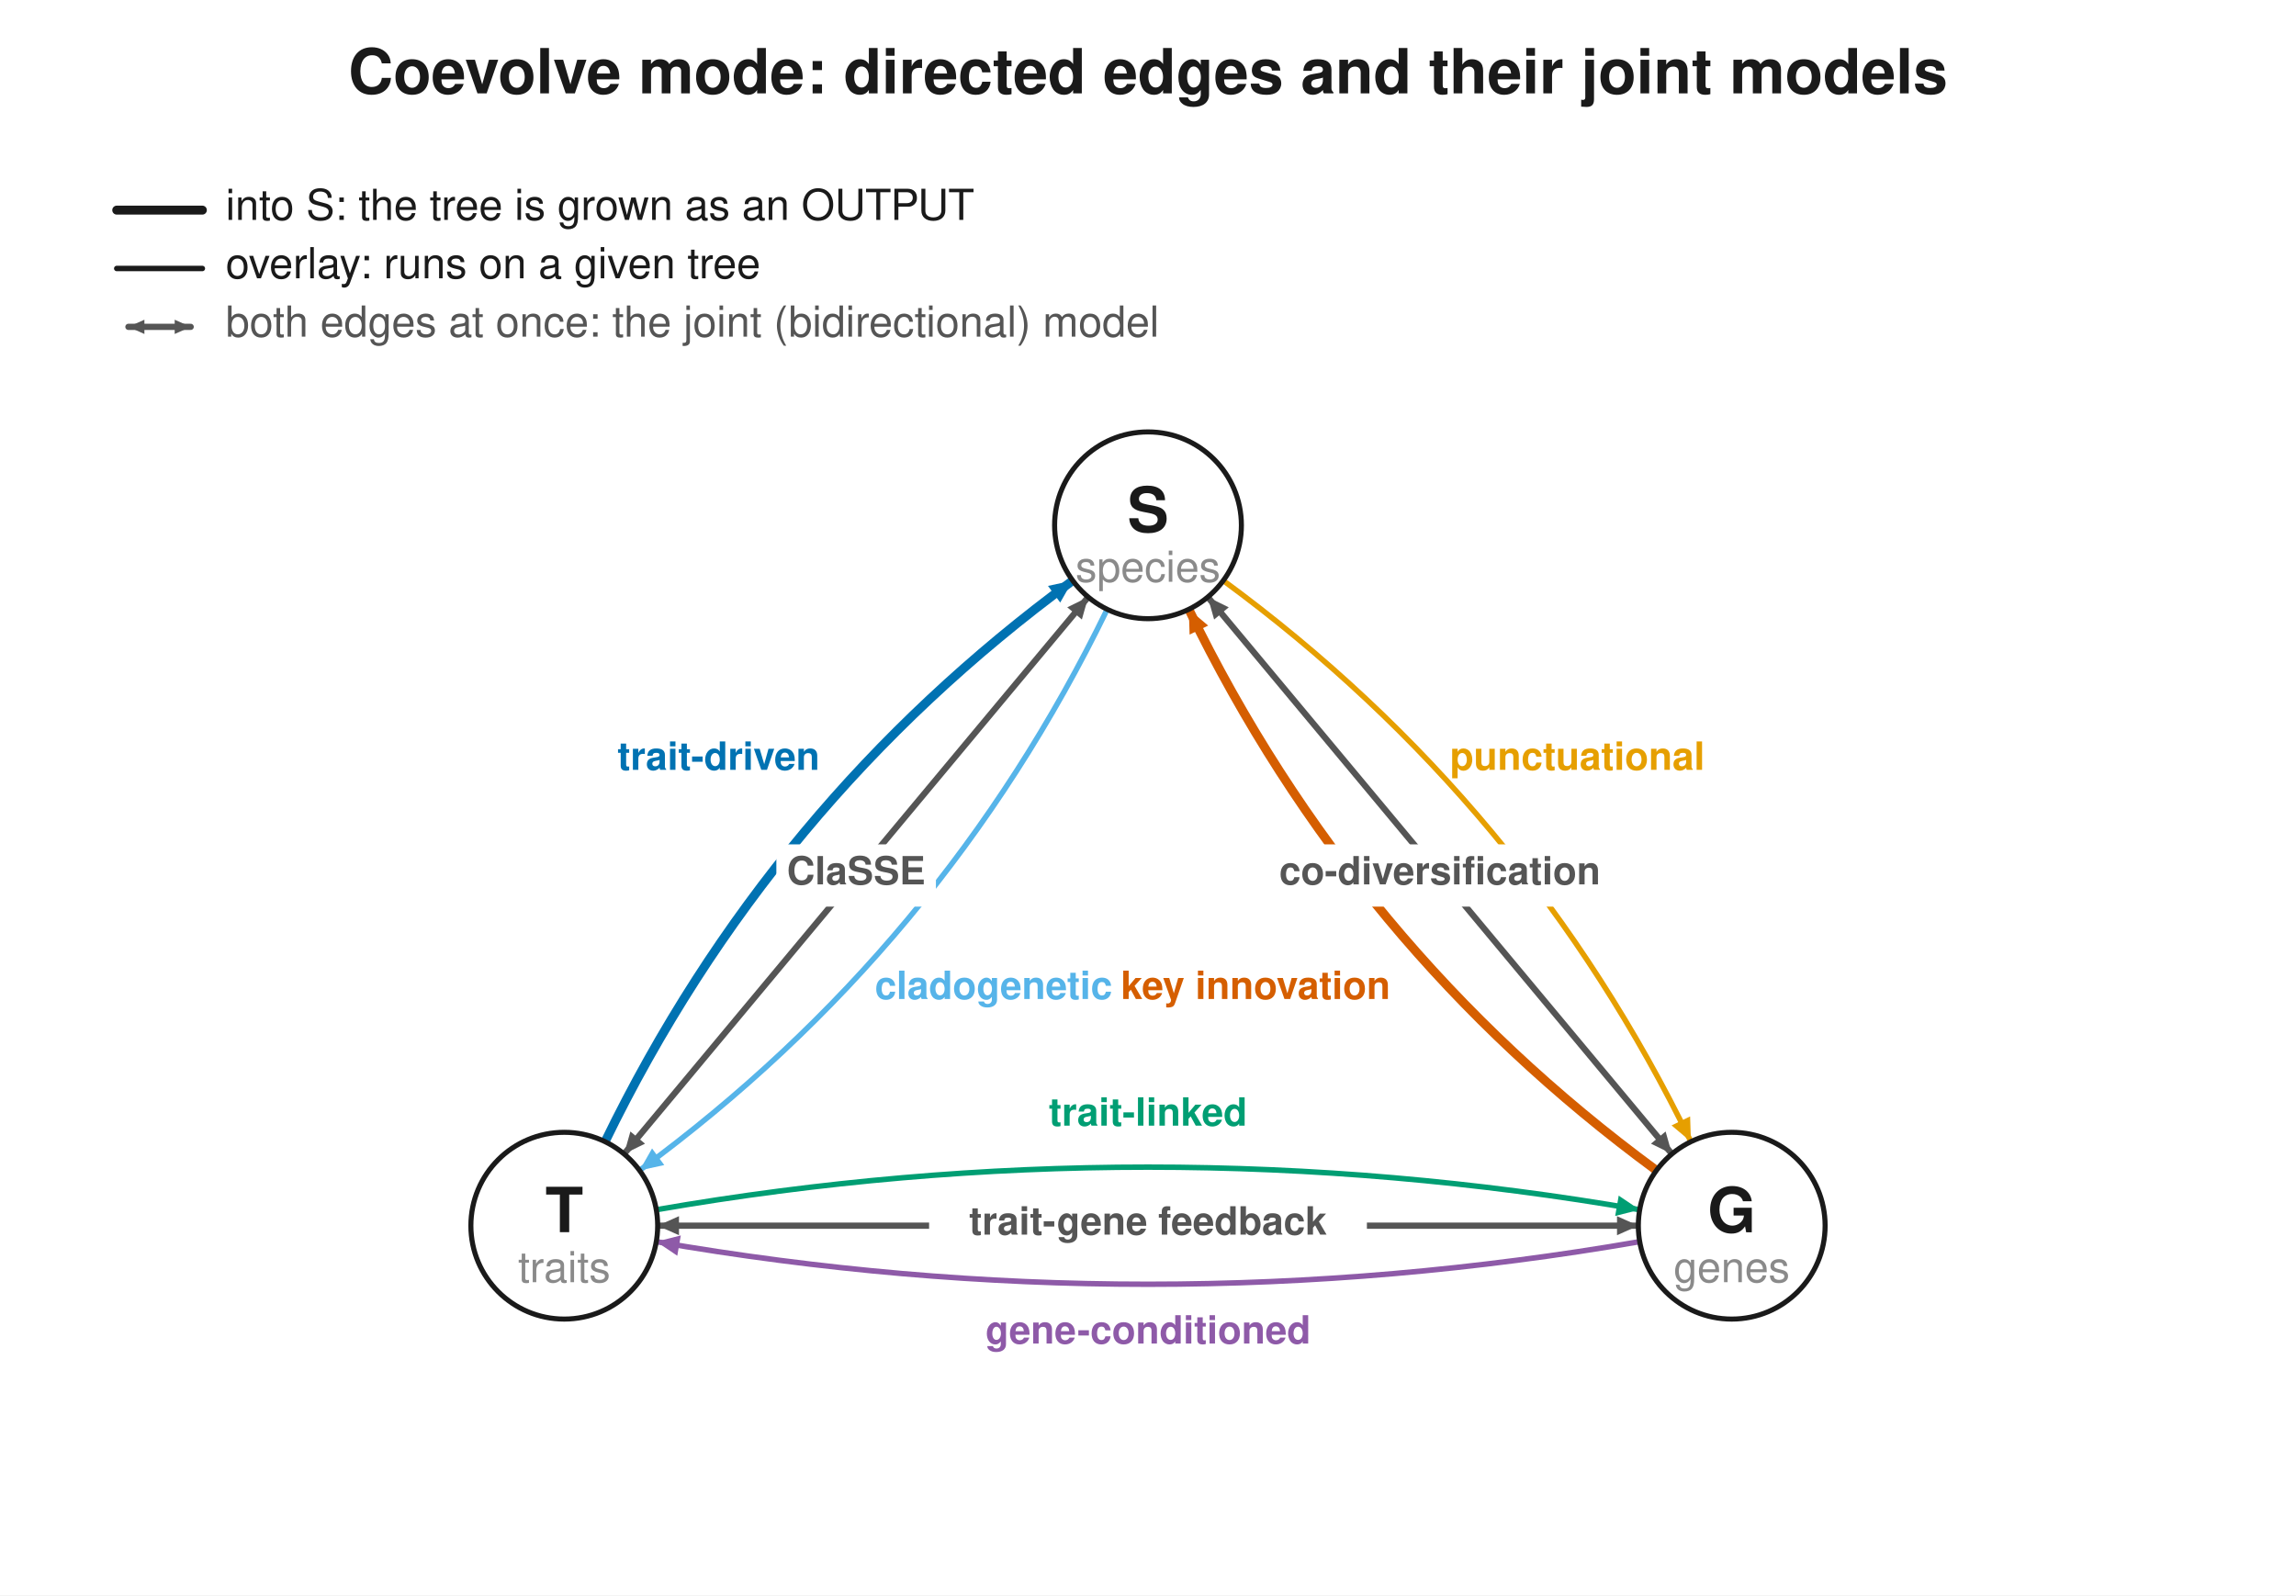
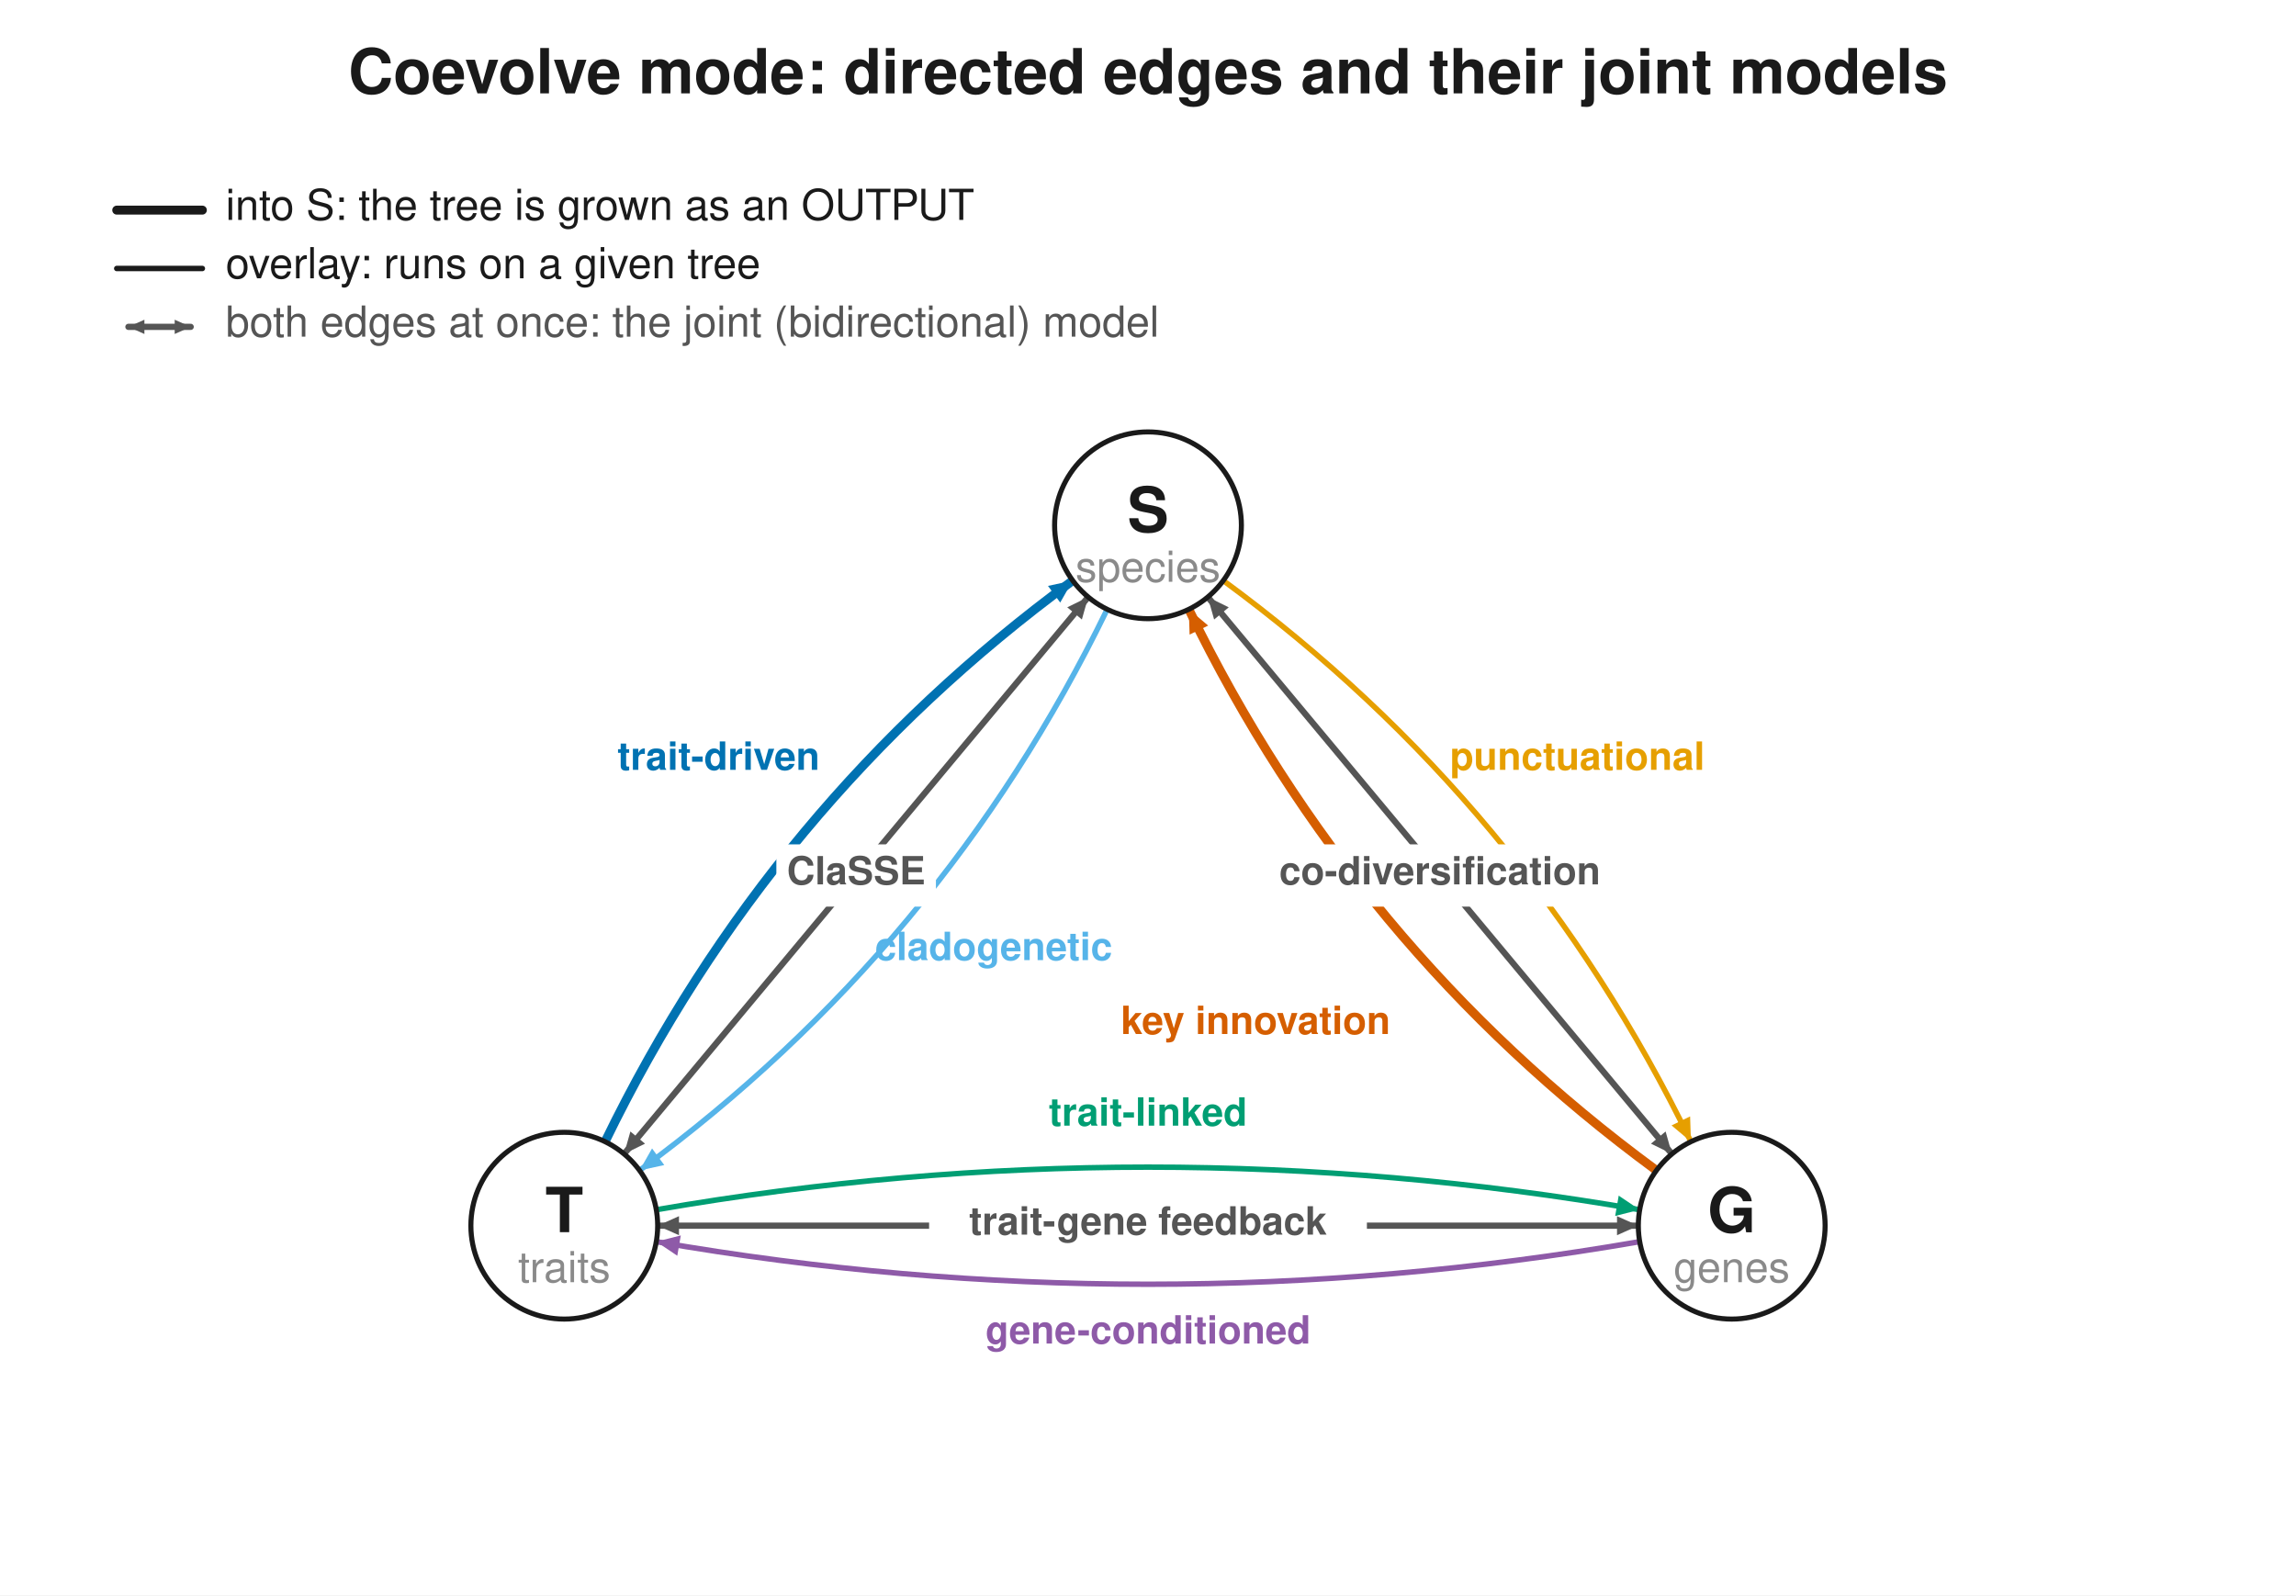
<svg xmlns="http://www.w3.org/2000/svg" width="1180" height="820" viewBox="0 0 1180 820">
  <defs>
</defs>
  <rect x="0" y="0" width="1180" height="820" fill="white" />
  <text x="590.0" y="48" font-size="32" font-family="Helvetica" text-anchor="middle" font-weight="bold" fill="#1a1a1a">Coevolve mode: directed edges and their joint models</text>
  <path d="M310.968,586.822 Q395.443,412.869,551.311,298.411" fill="none" stroke="#0072B2" stroke-width="4.6" stroke-linecap="round" />
  <path d="M551.311,298.411 L544.881,309.709 L538.606,301.164 Z" fill="#0072B2" />
  <text x="369.324" y="391.103" font-size="20" font-family="Helvetica" text-anchor="middle" dominant-baseline="central" fill="#0072B2" font-weight="bold">trait-driven</text>
  <path d="M569.032,313.178 Q484.557,487.131,328.689,601.589" fill="none" stroke="#56B4E9" stroke-width="2.8" stroke-linecap="round" />
  <path d="M328.689,601.589 L335.119,590.291 L341.394,598.836 Z" fill="#56B4E9" />
-   <text x="510.676" y="508.897" font-size="20" font-family="Helvetica" text-anchor="middle" dominant-baseline="central" fill="#56B4E9" font-weight="bold">cladogenetic</text>
+   <text x="510.676" y="488.897" font-size="20" font-family="Helvetica" text-anchor="middle" dominant-baseline="central" fill="#56B4E9" font-weight="bold">cladogenetic</text>
  <path d="M851.311,601.589 Q695.443,487.131,610.968,313.178" fill="none" stroke="#D55E00" stroke-width="4.6" stroke-linecap="round" />
  <path d="M610.968,313.178 L620.922,321.54 L611.385,326.171 Z" fill="#D55E00" />
-   <text x="645.324" y="508.897" font-size="20" font-family="Helvetica" text-anchor="middle" dominant-baseline="central" fill="#D55E00" font-weight="bold">key innovation</text>
+   <text x="645.324" y="526.897" font-size="20" font-family="Helvetica" text-anchor="middle" dominant-baseline="central" fill="#D55E00" font-weight="bold">key innovation</text>
  <path d="M628.689,298.411 Q784.557,412.869,869.032,586.822" fill="none" stroke="#E69F00" stroke-width="2.8" stroke-linecap="round" />
  <path d="M869.032,586.822 L859.078,578.46 L868.615,573.829 Z" fill="#E69F00" />
  <text x="810.676" y="391.103" font-size="20" font-family="Helvetica" text-anchor="middle" dominant-baseline="central" fill="#E69F00" font-weight="bold">punctuational</text>
  <path d="M337.295,621.802 Q590.0,578.0,842.705,621.802" fill="none" stroke="#009E73" stroke-width="2.8" stroke-linecap="round" />
  <path d="M842.705,621.802 L830.104,624.998 L831.915,614.552 Z" fill="#009E73" />
  <text x="590.0" y="574.0" font-size="20" font-family="Helvetica" text-anchor="middle" dominant-baseline="central" fill="#009E73" font-weight="bold">trait-linked</text>
  <path d="M842.705,638.198 Q590.0,682.0,337.295,638.198" fill="none" stroke="#8E5AA8" stroke-width="2.8" stroke-linecap="round" />
  <path d="M337.295,638.198 L349.896,635.002 L348.085,645.448 Z" fill="#8E5AA8" />
  <text x="590.0" y="686.0" font-size="20" font-family="Helvetica" text-anchor="middle" dominant-baseline="central" fill="#8E5AA8" font-weight="bold">gene-conditioned</text>
  <path d="M320.729,593.125 L559.271,306.875" stroke="#555555" stroke-width="3.2" stroke-linecap="round" />
  <path d="M320.729,593.125 L323.984,581.575 L331.502,587.84 Z" fill="#555555" />
  <path d="M559.271,306.875 L556.016,318.425 L548.498,312.16 Z" fill="#555555" />
  <rect x="399.0" y="434.0" width="82.0" height="32" fill="white" stroke="none" />
  <text x="440.0" y="450.0" font-size="20" font-family="Helvetica" text-anchor="middle" dominant-baseline="central" fill="#555555" font-weight="bold">ClaSSE</text>
  <path d="M859.271,593.125 L620.729,306.875" stroke="#555555" stroke-width="3.2" stroke-linecap="round" />
  <path d="M859.271,593.125 L848.498,587.84 L856.016,581.575 Z" fill="#555555" />
  <path d="M620.729,306.875 L631.502,312.16 L623.984,318.425 Z" fill="#555555" />
  <rect x="633.0" y="434.0" width="214.0" height="32" fill="white" stroke="none" />
  <text x="740.0" y="450.0" font-size="20" font-family="Helvetica" text-anchor="middle" dominant-baseline="central" fill="#555555" font-weight="bold">co-diversification</text>
  <path d="M338.0,630.0 L842.0,630.0" stroke="#555555" stroke-width="3.2" stroke-linecap="round" />
  <path d="M338.0,630.0 L348.957,625.107 L348.957,634.893 Z" fill="#555555" />
  <path d="M842.0,630.0 L831.043,634.893 L831.043,625.107 Z" fill="#555555" />
  <rect x="477.5" y="614.0" width="225.0" height="32" fill="white" stroke="none" />
  <text x="590.0" y="630.0" font-size="20" font-family="Helvetica" text-anchor="middle" dominant-baseline="central" fill="#555555" font-weight="bold">trait-gene feedback</text>
  <circle cx="590.0" cy="270" r="48" fill="white" stroke="#1a1a1a" stroke-width="2.6" />
  <text x="590.0" y="266" font-size="32" font-family="Helvetica" text-anchor="middle" dominant-baseline="central" font-weight="bold" fill="#1a1a1a">S</text>
  <text x="590.0" y="294" font-size="22" font-family="Helvetica" text-anchor="middle" dominant-baseline="central" fill="#8a8a8a">species</text>
  <circle cx="290.0" cy="630" r="48" fill="white" stroke="#1a1a1a" stroke-width="2.6" />
  <text x="290.0" y="626" font-size="32" font-family="Helvetica" text-anchor="middle" dominant-baseline="central" font-weight="bold" fill="#1a1a1a">T</text>
  <text x="290.0" y="654" font-size="22" font-family="Helvetica" text-anchor="middle" dominant-baseline="central" fill="#8a8a8a">traits</text>
  <circle cx="890.0" cy="630" r="48" fill="white" stroke="#1a1a1a" stroke-width="2.6" />
  <text x="890.0" y="626" font-size="32" font-family="Helvetica" text-anchor="middle" dominant-baseline="central" font-weight="bold" fill="#1a1a1a">G</text>
  <text x="890.0" y="654" font-size="22" font-family="Helvetica" text-anchor="middle" dominant-baseline="central" fill="#8a8a8a">genes</text>
  <path d="M60,108 L104,108" stroke="#1a1a1a" stroke-width="4.6" stroke-linecap="round" />
  <text x="116" y="108" font-size="22" font-family="Helvetica" text-anchor="start" dominant-baseline="central" fill="#1a1a1a">into S: the tree is grown as an OUTPUT</text>
  <path d="M60,138 L104,138" stroke="#1a1a1a" stroke-width="2.8" stroke-linecap="round" />
  <text x="116" y="138" font-size="22" font-family="Helvetica" text-anchor="start" dominant-baseline="central" fill="#1a1a1a">overlay: runs on a given tree</text>
  <path d="M66,168 L98,168" stroke="#555555" stroke-width="3.2" stroke-linecap="round" />
  <path d="M66,168 L74.218,164.33 L74.218,171.67 Z" fill="#555555" />
  <path d="M98,168 L89.782,171.67 L89.782,164.33 Z" fill="#555555" />
  <text x="116" y="168" font-size="22" font-family="Helvetica" text-anchor="start" dominant-baseline="central" fill="#555555">both edges at once: the joint (bidirectional) model</text>
</svg>
